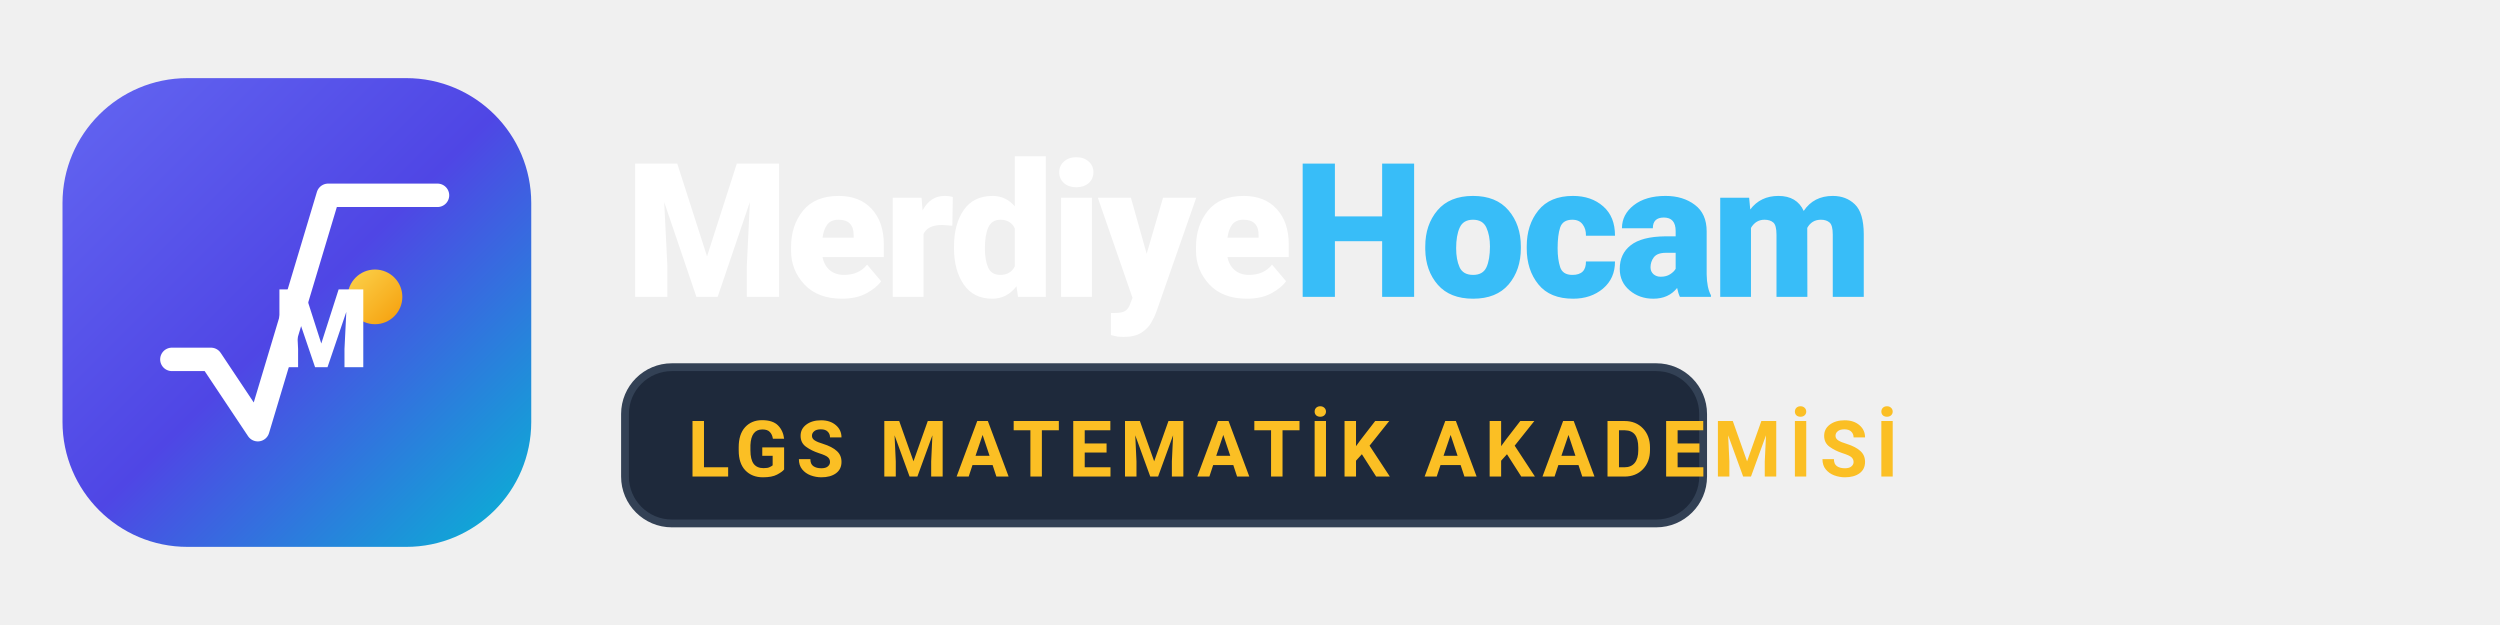
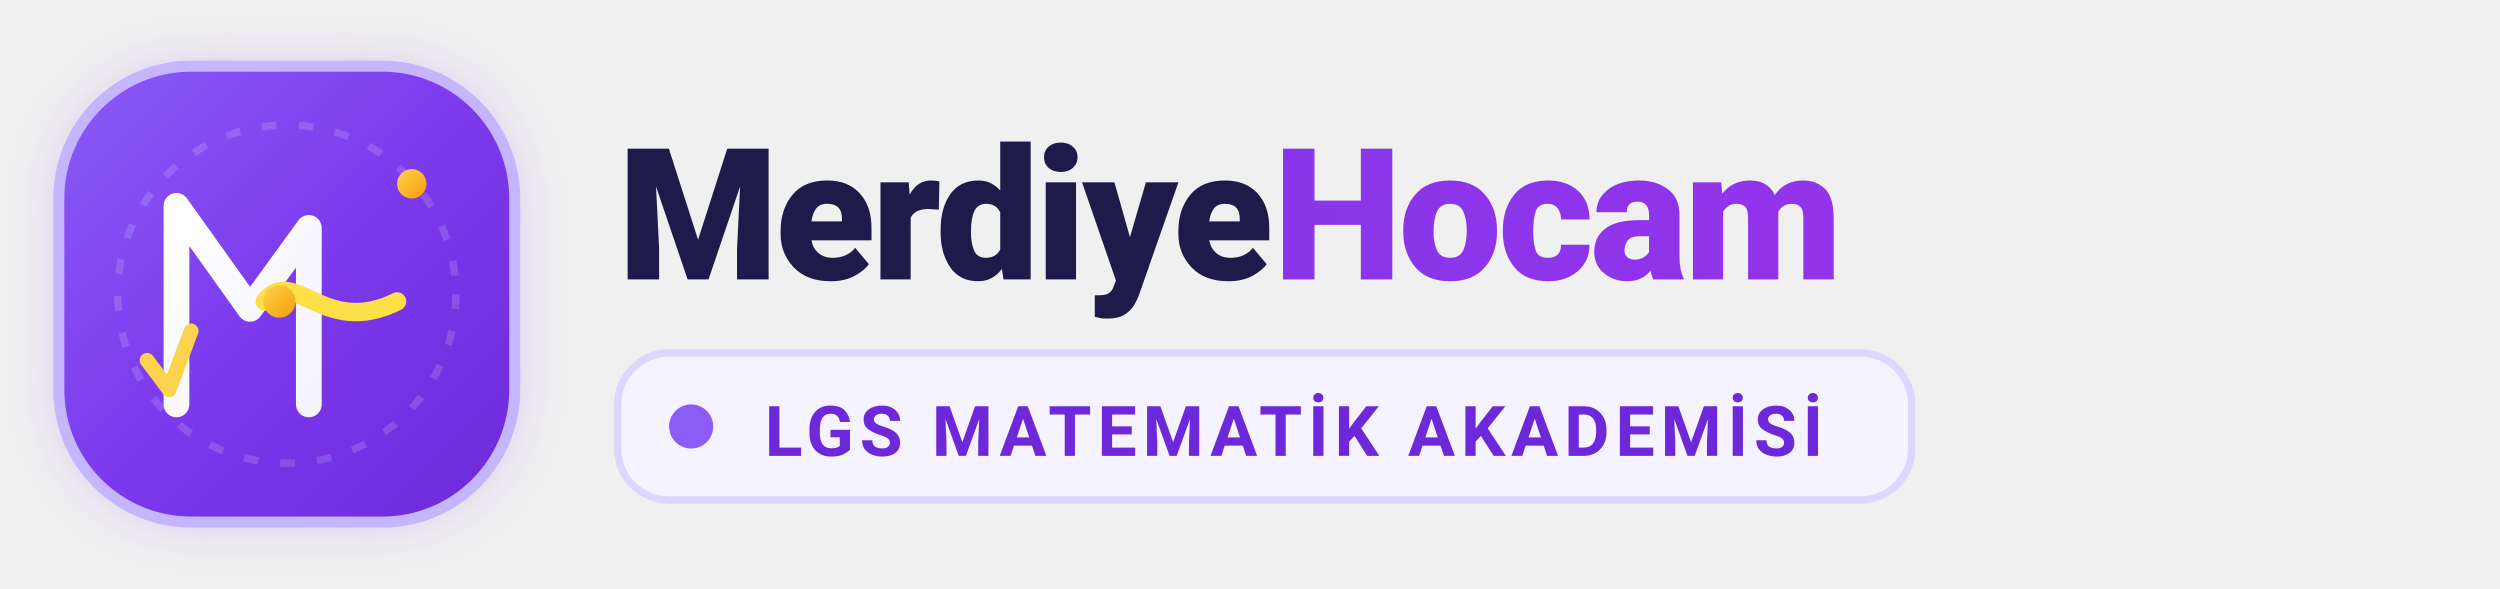
- <svg xmlns="http://www.w3.org/2000/svg" viewBox="0 0 320 80" width="320" height="80">
+ <svg xmlns="http://www.w3.org/2000/svg" viewBox="0 0 340 80" width="340" height="80">
  <defs>
-     <linearGradient id="logoGrad" x1="0%" y1="0%" x2="100%" y2="100%">
-       <stop offset="0%" stop-color="#6366F1" />
-       <stop offset="50%" stop-color="#4F46E5" />
-       <stop offset="100%" stop-color="#06B6D4" />
+     <linearGradient id="mhIconGrad" x1="0%" y1="0%" x2="100%" y2="100%">
+       <stop offset="0%" stop-color="#8B5CF6" />
+       <stop offset="50%" stop-color="#7C3AED" />
+       <stop offset="100%" stop-color="#6D28D9" />
    </linearGradient>
-     <linearGradient id="goldGrad" x1="0%" y1="0%" x2="100%" y2="100%">
+     <linearGradient id="mhMonogramGrad" x1="0%" y1="0%" x2="100%" y2="100%">
+       <stop offset="0%" stop-color="#FFFFFF" />
+       <stop offset="100%" stop-color="#F5F3FF" />
+     </linearGradient>
+     <linearGradient id="goldSparkle" x1="0%" y1="0%" x2="100%" y2="100%">
      <stop offset="0%" stop-color="#FCD34D" />
      <stop offset="100%" stop-color="#F59E0B" />
    </linearGradient>
-     <filter id="glow" x="-20%" y="-20%" width="140%" height="140%">
-       <feGaussianBlur stdDeviation="3" result="blur" />
+     <linearGradient id="textVioletGrad" x1="0%" y1="0%" x2="100%" y2="0%">
+       <stop offset="0%" stop-color="#7C3AED" />
+       <stop offset="100%" stop-color="#9333EA" />
+     </linearGradient>
+     <filter id="lilaGlow" x="-20%" y="-20%" width="140%" height="140%">
+       <feGaussianBlur stdDeviation="3.5" result="blur" />
      <feComposite in="SourceGraphic" in2="blur" operator="over" />
    </filter>
  </defs>
-   <rect x="8" y="10" width="60" height="60" rx="16" fill="url(#logoGrad)" />
-   <path d="M 22 46 L 27 46 L 33 55 L 42 25 L 56 25" fill="none" stroke="#FFFFFF" stroke-width="3" stroke-linecap="round" stroke-linejoin="round" />
-   <circle cx="48" cy="38" r="3.5" fill="url(#goldGrad)" />
-   <text x="35" y="47" font-family="'Segoe UI', Roboto, sans-serif" font-weight="900" font-size="14" fill="#FFFFFF">M</text>
-   <text x="80" y="38" font-family="'Segoe UI', Roboto, -apple-system, BlinkMacSystemFont, sans-serif" font-weight="900" font-size="24" fill="#FFFFFF" letter-spacing="-0.5">
-     Merdiye<tspan fill="#38BDF8">Hocam</tspan>
-   </text>
-   <rect x="80" y="47" width="138" height="20" rx="6" fill="#1E293B" stroke="#334155" stroke-width="1" />
-   <text x="88" y="61" font-family="'Segoe UI', Roboto, sans-serif" font-weight="700" font-size="10" fill="#FBBF24" letter-spacing="1">
-     LGS MATEMATİK AKADEMİSİ
-   </text>
+   <g transform="translate(8, 9)">
+     <rect x="0" y="0" width="62" height="62" rx="18" fill="#7C3AED" opacity="0.22" filter="url(#lilaGlow)" />
+     <rect x="0" y="0" width="62" height="62" rx="18" fill="url(#mhIconGrad)" stroke="#C4B5FD" stroke-width="1.5" />
+     <circle cx="31" cy="31" r="23" fill="none" stroke="rgba(255, 255, 255, 0.15)" stroke-width="1" stroke-dasharray="2,3" />
+     <path d="M 16 46 L 16 19 L 26 33 L 34 22 L 34 46" fill="none" stroke="url(#mhMonogramGrad)" stroke-width="3.5" stroke-linecap="round" stroke-linejoin="round" />
+     <path d="M 46 19 L 46 46" fill="none" stroke="url(#mhMonogramGrad)" stroke-width="3.5" stroke-linecap="round" />
+     <path d="M 28 32 C 32 27, 36 37, 46 32" fill="none" stroke="#FDE047" stroke-width="2.5" stroke-linecap="round" />
+     <circle cx="30" cy="32" r="2.2" fill="url(#goldSparkle)" />
+     <path d="M 12 40 L 15 44 L 18 36" fill="none" stroke="#FCD34D" stroke-width="2" stroke-linecap="round" stroke-linejoin="round" />
+     <circle cx="48" cy="16" r="2" fill="url(#goldSparkle)" />
+   </g>
+   <g transform="translate(84, 38)">
+     <text font-family="-apple-system, BlinkMacSystemFont, 'Segoe UI', Roboto, sans-serif" font-weight="800" font-size="25" fill="#1E1B4B" letter-spacing="-0.5">
+       Merdiye<tspan fill="url(#textVioletGrad)">Hocam</tspan>
+     </text>
+   </g>
+   <g transform="translate(84, 48)">
+     <rect x="0" y="0" width="176" height="20" rx="7" fill="#F5F3FF" stroke="#DDD6FE" stroke-width="1" />
+     <circle cx="10" cy="10" r="3" fill="#8B5CF6" />
+     <text x="20" y="14" font-family="-apple-system, BlinkMacSystemFont, 'Segoe UI', Roboto, sans-serif" font-weight="700" font-size="9.5" fill="#6D28D9" letter-spacing="0.8">
+       LGS MATEMATİK AKADEMİSİ
+     </text>
+   </g>
</svg>
